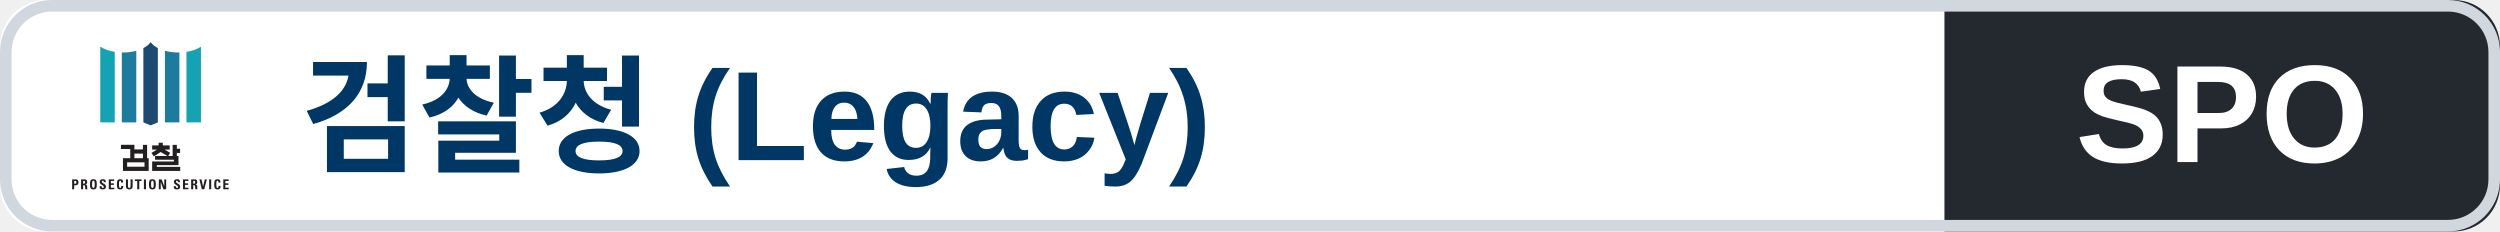
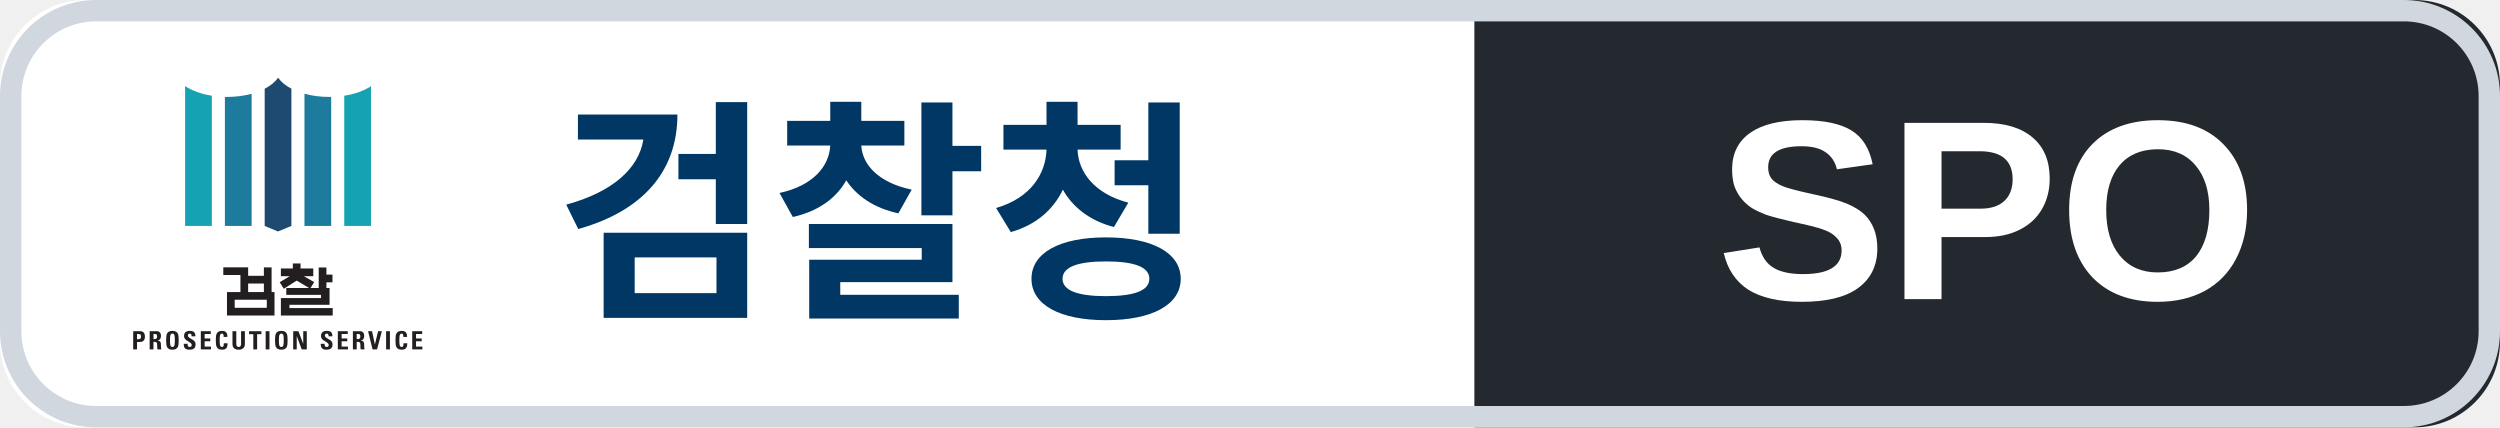
- <svg xmlns="http://www.w3.org/2000/svg" width="216.0" height="20" viewBox="0 0 216.0 20" role="img" aria-label="검찰청 (Legacy) SPO">
+ <svg xmlns="http://www.w3.org/2000/svg" width="117.0" height="20" viewBox="0 0 117.0 20" role="img" aria-label="검찰청 SPO">
  <defs>
    <clipPath id="badge-shape">
-       <rect width="216.0" height="20" rx="4" />
+       <rect width="117.0" height="20" rx="4" />
    </clipPath>
  </defs>
  <g clip-path="url(#badge-shape)">
-     <rect width="216.0" height="20" rx="4" fill="#ffffff" />
-     <path d="M168.0 0h48v20h-48z" fill="#24292f" />
+     <rect width="117.0" height="20" rx="4" fill="#ffffff" />
+     <path d="M69.0 0h48v20h-48z" fill="#24292f" />
  </g>
-   <rect x="0.5" y="0.5" width="215.0" height="19" rx="4" fill="none" stroke="#d0d7de" />
+   <rect x="0.5" y="0.5" width="116.0" height="19" rx="4" fill="none" stroke="#d0d7de" />
  <g transform="translate(6.000 3.000) scale(0.046667)">
    <path d="M958.823 448.355v143.184h29.407V437.851c-7.535 4.953-17.738 8.66-29.407 10.504" style="fill:#15a3b4;fill-rule:nonzero;stroke:none" transform="translate(-657.5 -377.028)scale(.9117)" />
    <path d="M942.128 449.649c-9.748 0-18.942-1.275-27.07-3.52v145.41h29.41V449.61c-.78.02-1.556.039-2.34.039" style="fill:#1d7c9e;fill-rule:nonzero;stroke:none" transform="translate(-657.5 -377.028)scale(.9117)" />
    <path d="M783.77 437.732v153.807h29.405V448.326c-11.685-1.863-21.892-5.608-29.406-10.594" style="fill:#15a3b4;fill-rule:nonzero;stroke:none" transform="translate(-657.5 -377.028)scale(.9117)" />
    <path d="M886.068 428.452c-3.173 4.67-8.262 8.836-14.77 12.208v150.927l14.613 6.057 14.788-6.105V440.573c-6.428-3.357-11.482-7.489-14.631-12.121" style="fill:#1e4a71;fill-rule:nonzero;stroke:none" transform="translate(-657.5 -377.028)scale(.9117)" />
    <path d="M830.044 449.649c-.842 0-1.683-.02-2.514-.039V591.54h29.408V446.172c-8.087 2.21-17.217 3.477-26.894 3.477" style="fill:#1d7c9e;fill-rule:nonzero;stroke:none" transform="translate(-657.5 -377.028)scale(.9117)" />
    <path d="M878.91 637.158h-8.48v9.28H853.11v-9.372h-27.326v8.493h18.832l.02 18.723h-14.808v25.807H882.1v-25.807h-3.19zm-25.8 17.768h17.321v9.356H853.11zm-14.798 26.675v-8.85h35.307v8.85zM898.562 681.888v-3.563h44.097v-18.528h-3.443v-6.238h6.649v-8.486h-6.65v-7.8h-8.483v22.524h-8.911l3.907-6.49-11.31-6.468h10.325v-8.493h-13.976v-5.5h-8.493v5.5H889.14v8.493h9.726l-11.063 6.62 4.522 7.199 14.239-8.97 13.45 8.11h-24.95v7.553h38.17v3.528H889.14v19.268h56.989v-8.259zM726.67 727.37v-20.06h7.553q5.337 0 5.335 6.001 0 5.89-5.584 5.89h-3.111v8.168zm4.194-16.975v5.724h2.332q.918 0 1.527-.862.586-.778.585-1.833.001-3.03-2.333-3.029zM748.975 719.062v8.307h-4.196V707.31h7.752q2.197 0 3.444 1.369 1.252 1.369 1.252 3.91 0 4.331-3.723 4.944 3.641.445 3.64 3.946 0 4.89.472 5.89h-4.112q-.36-.778-.416-1.918-.027-.221-.028-1.971 0-2.418-.277-3.112c-.39-.871-1.295-1.306-2.724-1.306zm0-8.668v5.585h1.86q1.14-.001 1.696-1.001.446-.779.446-1.945-.001-2.639-2.141-2.639zM769.813 727.701q-4.612.001-6.055-3.223-.863-1.915-.862-7.138-.001-5.252.862-7.168 1.442-3.195 6.055-3.196 4.612.001 6.057 3.196.859 1.916.86 7.168-.001 5.223-.86 7.138-1.445 3.224-6.057 3.223m0-3q1.668 0 2.223-1.748.443-1.447.443-5.613 0-4.168-.443-5.613-.555-1.75-2.223-1.75-1.666 0-2.224 1.75-.445 1.444-.445 5.613.001 4.166.445 5.613.558 1.748 2.224 1.748M795.289 721.895q-.001 3.475-2.306 4.862-1.613.945-4.694.944-5.974 0-5.974-5.668.001-.414.026-.859h4.197q.001 1.806.333 2.472.5 1.055 2.056 1.055 2.11.002 2.111-2.278.001-1.443-2.194-2.833-3.947-2.472-4.057-2.585-2.195-1.832-2.195-4.388 0-5.64 6.614-5.64 6.222 0 5.834 6.028h-4.085q0-3.028-1.945-3.027-2.167 0-2.167 2.138 0 1.53 2.195 2.832 3.917 2.337 4.056 2.447 2.195 1.807 2.195 4.5M812.236 727.37h-11.17v-20.06h10.948v3.084h-6.75v4.945h6.221v3.084h-6.222v5.861h6.973zM824.462 727.701q-4.614.001-6.06-3.223-.86-1.915-.86-7.138 0-5.252.86-7.168 1.446-3.195 6.06-3.196 6.08.001 5.832 6.667h-4.113q0-2-.386-2.833-.39-.832-1.333-.832-1.67 0-2.224 1.749-.446 1.444-.445 5.613-.001 4.166.445 5.613.555 1.748 2.224 1.748 1.247 0 1.664-1.444.166-.639.252-2.64h4.14q.001 3.89-1.557 5.557-1.417 1.527-4.499 1.527M845.323 707.31h4.197v14.223q.001 2.586-1.474 4.195-1.804 1.974-5.334 1.973-3.388 0-5.14-1.666-1.694-1.583-1.695-4.502V707.31h4.197v13.947q0 3.445 2.583 3.444 2.667 0 2.666-3.444zM854.132 707.31h13.53v3.334h-4.67v16.725H858.8v-16.725h-4.668zM876.58 727.37h-4.196v-20.06h4.196zM889.608 727.701q-4.611.001-6.055-3.223-.862-1.915-.862-7.138 0-5.252.862-7.168 1.443-3.195 6.055-3.196 4.613.001 6.057 3.196.86 1.916.86 7.168 0 5.223-.86 7.138-1.444 3.224-6.057 3.223m0-3q1.668 0 2.224-1.748.443-1.447.443-5.613 0-4.168-.443-5.613-.556-1.75-2.224-1.75c-1.11 0-1.855.584-2.22 1.75q-.448 1.444-.446 5.613-.002 4.166.445 5.613c.366 1.165 1.111 1.748 2.22 1.748M906.556 727.37h-3.892v-20.06h5.699l5.36 13.89v-13.89h3.888v20.06h-5.555l-5.5-14.67zM945.965 721.895q-.001 3.475-2.305 4.862-1.612.945-4.694.944-5.976 0-5.976-5.668 0-.414.03-.859h4.195q-.001 1.806.332 2.472.5 1.055 2.057 1.055 2.111.002 2.11-2.278 0-1.443-2.195-2.833-3.946-2.472-4.056-2.585-2.194-1.832-2.193-4.388-.001-5.64 6.611-5.64 6.224 0 5.835 6.028h-4.084q-.001-3.028-1.945-3.027-2.168 0-2.167 2.138-.001 1.53 2.194 2.832 3.918 2.337 4.055 2.447 2.196 1.807 2.196 4.5M962.912 727.37h-11.167v-20.06h10.944v3.084h-6.75v4.945h6.222v3.084h-6.223v5.861h6.974zM972.525 719.062v8.307h-4.195V707.31h7.75q2.195 0 3.447 1.369c.831.913 1.251 2.215 1.251 3.91q0 4.331-3.725 4.944 3.641.445 3.64 3.946.001 4.89.471 5.89h-4.111q-.36-.778-.416-1.918-.029-.221-.027-1.971 0-2.418-.279-3.112-.583-1.306-2.723-1.306zm0-8.668v5.585h1.862q1.135-.001 1.693-1.001.447-.779.448-1.945-.001-2.639-2.141-2.639zM989.973 727.37l-4.947-20.06h4.362l3.112 14.585h.056l3.5-14.585h4.139l-5.307 20.06zM1009.06 727.37h-4.196v-20.06h4.197zM1022.088 727.701q-4.612.001-6.057-3.223-.862-1.915-.862-7.138 0-5.252.862-7.168 1.445-3.195 6.057-3.196 6.084.001 5.833 6.667h-4.113c0-1.334-.126-2.276-.387-2.833q-.39-.832-1.333-.832c-1.11 0-1.853.583-2.22 1.749q-.449 1.444-.448 5.613 0 4.166.448 5.613c.367 1.165 1.11 1.748 2.22 1.748q1.249 0 1.665-1.444.17-.639.252-2.64h4.138c0 2.593-.515 4.446-1.555 5.557q-1.417 1.527-4.5 1.527M1044.76 727.37h-11.17v-20.06h10.947v3.084h-6.752v4.945h6.22v3.084h-6.22v5.861h6.974z" style="fill:#231f20;fill-rule:nonzero;stroke:none" transform="translate(-657.5 -377.028)scale(.9117)" />
  </g>
-   <text x="26.0" y="14" fill="#003764" font-family="-apple-system, BlinkMacSystemFont, 'Segoe UI', 'Noto Sans KR', 'Malgun Gothic', Arial, sans-serif" font-size="11" font-weight="600">검찰청 (Legacy)</text>
-   <text x="192" y="14" fill="#ffffff" text-anchor="middle" font-family="Arial, Helvetica, sans-serif" font-size="12" font-weight="700">SPO</text>
+   <text x="26.0" y="14" fill="#003764" font-family="-apple-system, BlinkMacSystemFont, 'Segoe UI', 'Noto Sans KR', 'Malgun Gothic', Arial, sans-serif" font-size="11" font-weight="600">검찰청</text>
+   <text x="93" y="14" fill="#ffffff" text-anchor="middle" font-family="Arial, Helvetica, sans-serif" font-size="12" font-weight="700">SPO</text>
</svg>
